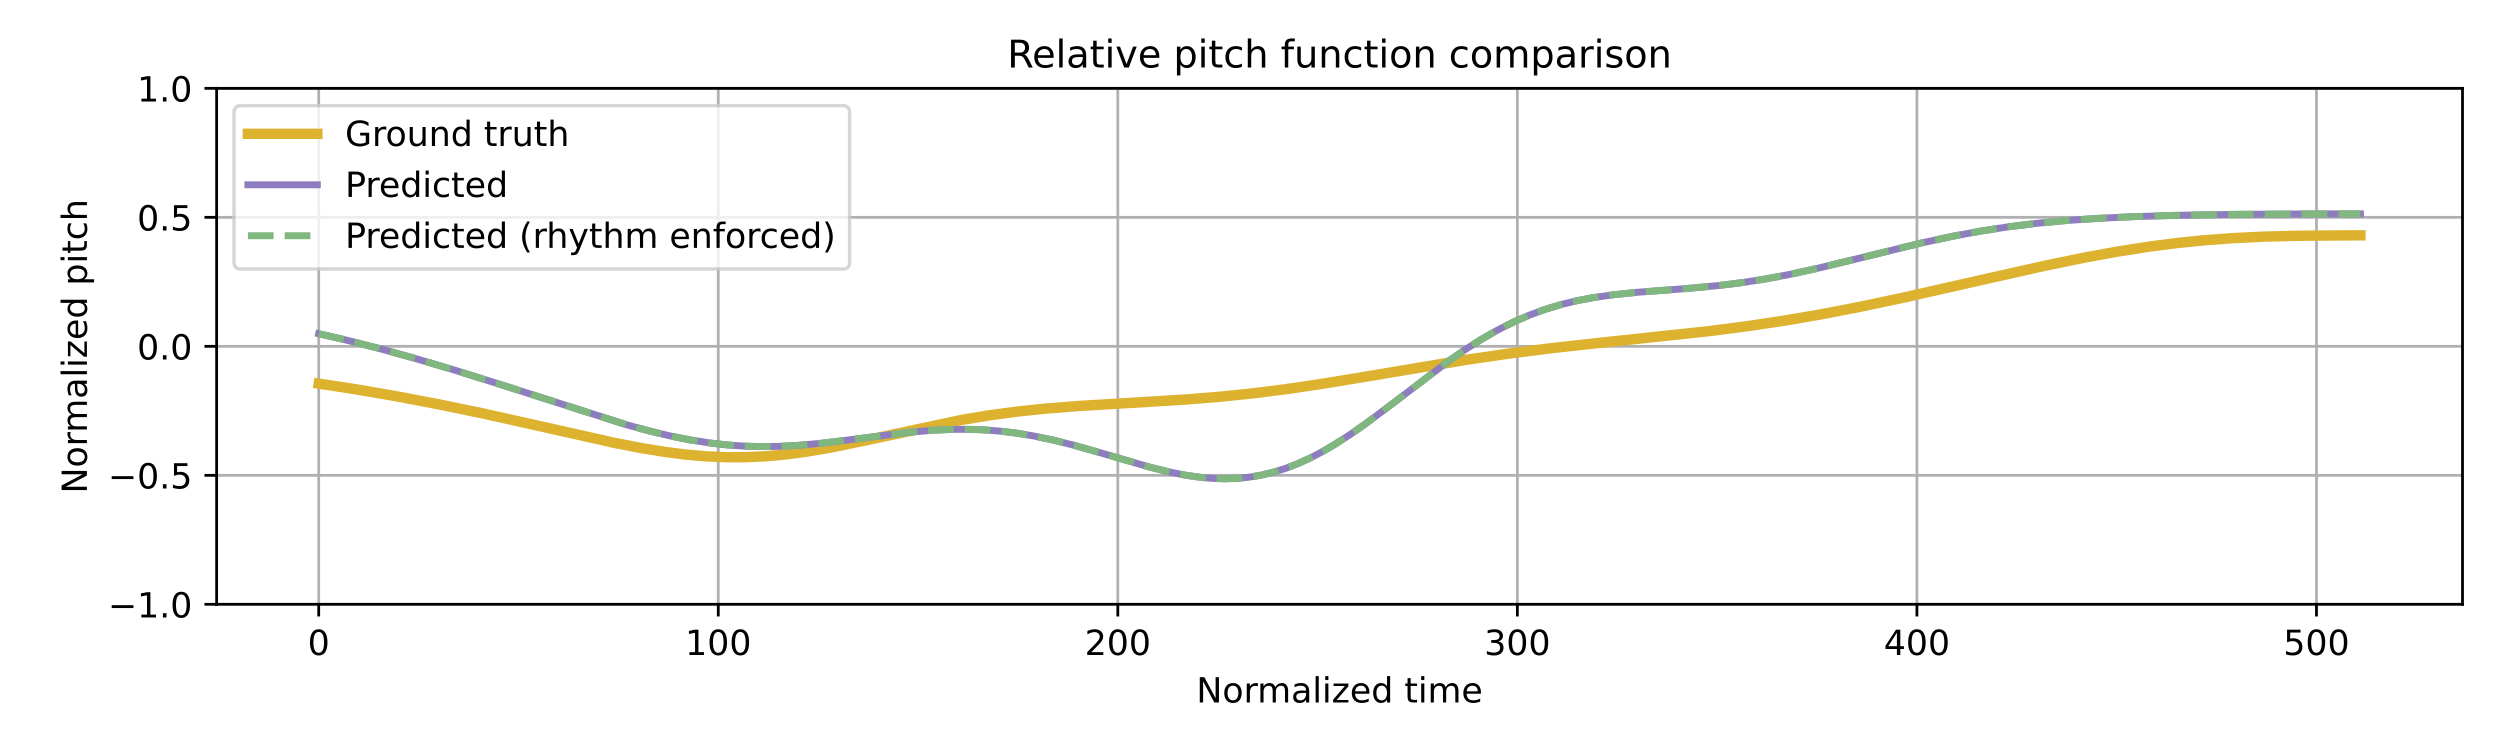
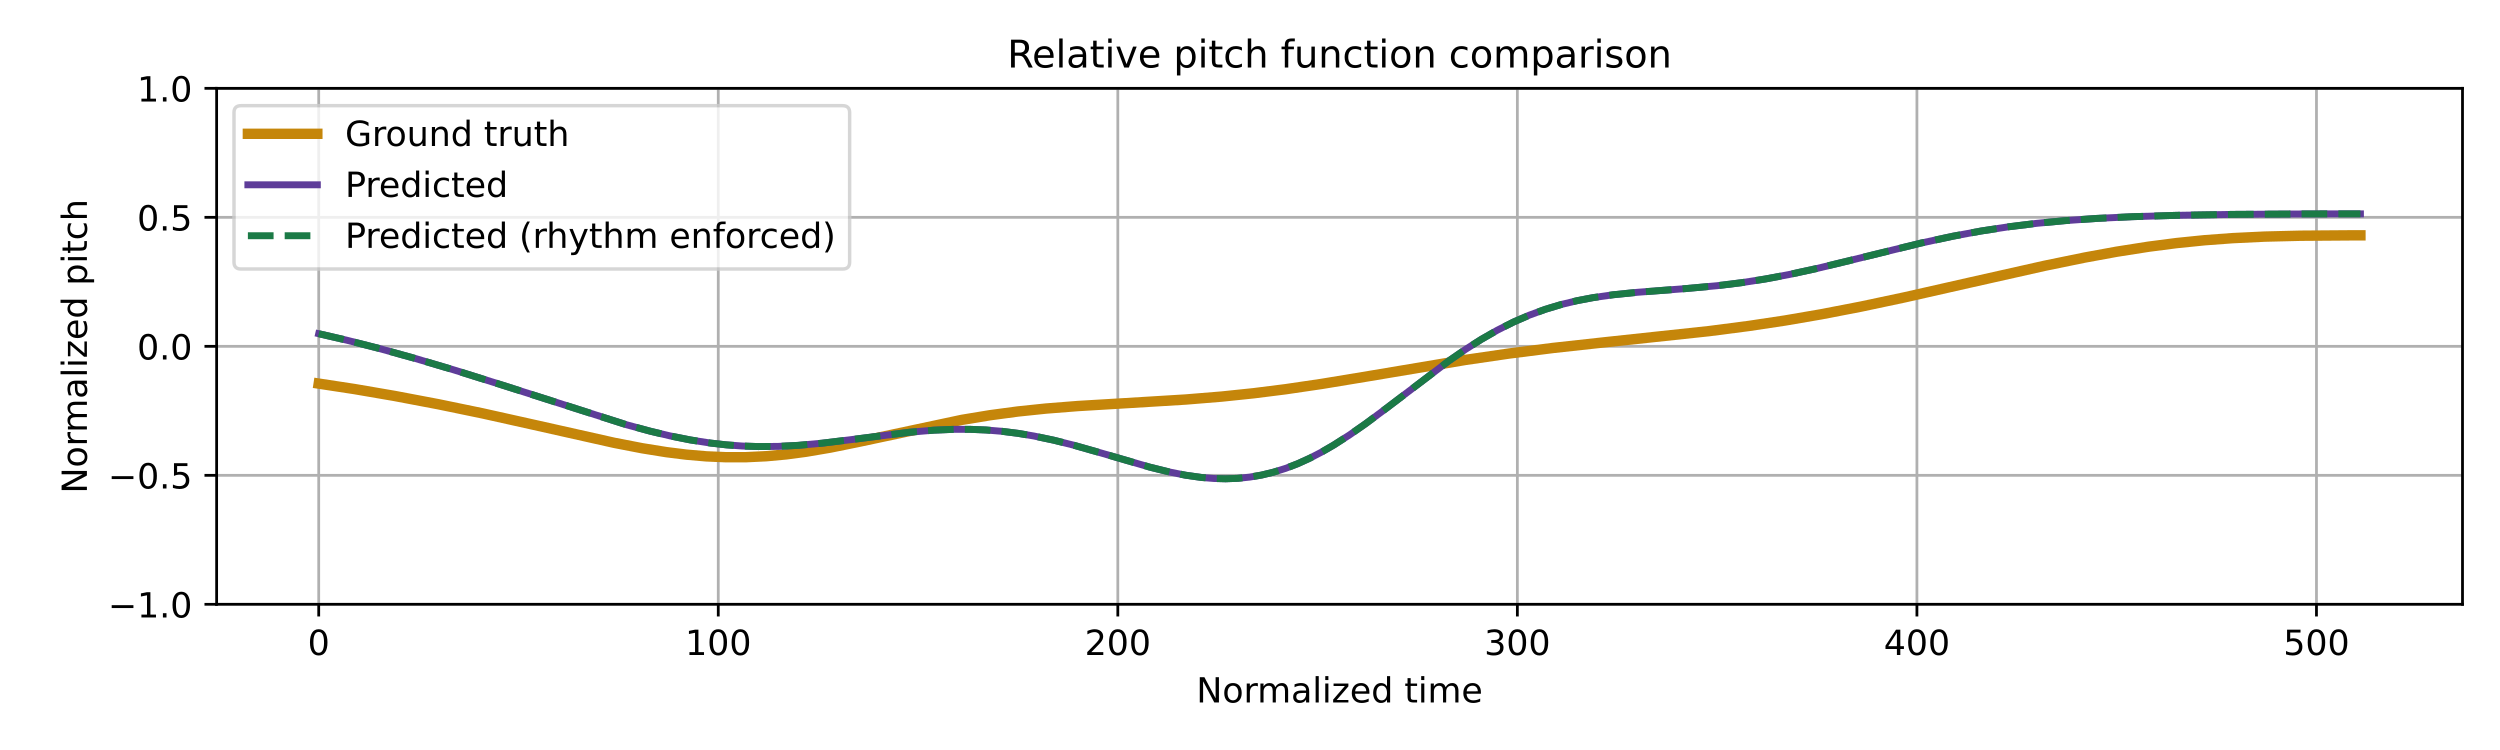
<svg xmlns="http://www.w3.org/2000/svg" xmlns:xlink="http://www.w3.org/1999/xlink" width="720pt" height="216pt" viewBox="0 0 720 216" version="1.1">
  <defs>
    <style type="text/css">*{stroke-linejoin: round; stroke-linecap: butt}</style>
  </defs>
  <g id="figure_1">
    <g id="patch_1">
      <path d="M 0 216  L 720 216  L 720 0  L 0 0  z " style="fill: #ffffff" />
    </g>
    <g id="axes_1">
      <g id="patch_2">
        <path d="M 62.39 174.04  L 709.2 174.04  L 709.2 25.44  L 62.39 25.44  z " style="fill: #ffffff" />
      </g>
      <g id="matplotlib.axis_1">
        <g id="xtick_1">
          <g id="line2d_1">
-             <path d="M 91.79 174.04  L 91.79 25.44  " clip-path="url(#p4f7df6b08f)" style="fill: none; stroke: #b0b0b0; stroke-width: 0.8; stroke-linecap: square" />
+             <path d="M 91.79 174.04  L 91.79 25.44  " clip-path="url(#p0196bb9748)" style="fill: none; stroke: #b0b0b0; stroke-width: 0.8; stroke-linecap: square" />
          </g>
          <g id="line2d_2">
            <defs>
-               <path id="mb5e6ec9e1e" d="M 0 0  L 0 3.5  " style="stroke: #000000; stroke-width: 0.8" />
-             </defs>
-             <g>
-               <use xlink:href="#mb5e6ec9e1e" x="91.79" y="174.04" style="stroke: #000000; stroke-width: 0.8" />
+               <path id="m642a9863b7" d="M 0 0  L 0 3.5  " style="stroke: #000000; stroke-width: 0.8" />
+             </defs>
+             <g>
+               <use xlink:href="#m642a9863b7" x="91.79" y="174.04" style="stroke: #000000; stroke-width: 0.8" />
            </g>
          </g>
          <g id="text_1">
            <g transform="translate(88.60921 188.6384) scale(0.1 -0.1)">
              <defs>
                <path id="DejaVuSans-30" d="M 2034 4250  Q 1547 4250 1301 3770  Q 1056 3291 1056 2328  Q 1056 1369 1301 889  Q 1547 409 2034 409  Q 2525 409 2770 889  Q 3016 1369 3016 2328  Q 3016 3291 2770 3770  Q 2525 4250 2034 4250  z M 2034 4750  Q 2819 4750 3233 4129  Q 3647 3509 3647 2328  Q 3647 1150 3233 529  Q 2819 -91 2034 -91  Q 1250 -91 836 529  Q 422 1150 422 2328  Q 422 3509 836 4129  Q 1250 4750 2034 4750  z " transform="scale(0.015625)" />
              </defs>
              <use xlink:href="#DejaVuSans-30" />
            </g>
          </g>
        </g>
        <g id="xtick_2">
          <g id="line2d_3">
-             <path d="M 206.861 174.04  L 206.861 25.44  " clip-path="url(#p4f7df6b08f)" style="fill: none; stroke: #b0b0b0; stroke-width: 0.8; stroke-linecap: square" />
+             <path d="M 206.861 174.04  L 206.861 25.44  " clip-path="url(#p0196bb9748)" style="fill: none; stroke: #b0b0b0; stroke-width: 0.8; stroke-linecap: square" />
          </g>
          <g id="line2d_4">
            <g>
-               <use xlink:href="#mb5e6ec9e1e" x="206.861" y="174.04" style="stroke: #000000; stroke-width: 0.8" />
+               <use xlink:href="#m642a9863b7" x="206.861" y="174.04" style="stroke: #000000; stroke-width: 0.8" />
            </g>
          </g>
          <g id="text_2">
            <g transform="translate(197.317 188.6384) scale(0.1 -0.1)">
              <defs>
                <path id="DejaVuSans-31" d="M 794 531  L 1825 531  L 1825 4091  L 703 3866  L 703 4441  L 1819 4666  L 2450 4666  L 2450 531  L 3481 531  L 3481 0  L 794 0  L 794 531  z " transform="scale(0.015625)" />
              </defs>
              <use xlink:href="#DejaVuSans-31" />
              <use xlink:href="#DejaVuSans-30" transform="translate(63.62305 0)" />
              <use xlink:href="#DejaVuSans-30" transform="translate(127.2461 0)" />
            </g>
          </g>
        </g>
        <g id="xtick_3">
          <g id="line2d_5">
-             <path d="M 321.931 174.04  L 321.931 25.44  " clip-path="url(#p4f7df6b08f)" style="fill: none; stroke: #b0b0b0; stroke-width: 0.8; stroke-linecap: square" />
+             <path d="M 321.931 174.04  L 321.931 25.44  " clip-path="url(#p0196bb9748)" style="fill: none; stroke: #b0b0b0; stroke-width: 0.8; stroke-linecap: square" />
          </g>
          <g id="line2d_6">
            <g>
-               <use xlink:href="#mb5e6ec9e1e" x="321.931" y="174.04" style="stroke: #000000; stroke-width: 0.8" />
+               <use xlink:href="#m642a9863b7" x="321.931" y="174.04" style="stroke: #000000; stroke-width: 0.8" />
            </g>
          </g>
          <g id="text_3">
            <g transform="translate(312.3872 188.6384) scale(0.1 -0.1)">
              <defs>
                <path id="DejaVuSans-32" d="M 1228 531  L 3431 531  L 3431 0  L 469 0  L 469 531  Q 828 903 1448 1529  Q 2069 2156 2228 2338  Q 2531 2678 2651 2914  Q 2772 3150 2772 3378  Q 2772 3750 2511 3984  Q 2250 4219 1831 4219  Q 1534 4219 1204 4116  Q 875 4013 500 3803  L 500 4441  Q 881 4594 1212 4672  Q 1544 4750 1819 4750  Q 2544 4750 2975 4387  Q 3406 4025 3406 3419  Q 3406 3131 3298 2873  Q 3191 2616 2906 2266  Q 2828 2175 2409 1742  Q 1991 1309 1228 531  z " transform="scale(0.015625)" />
              </defs>
              <use xlink:href="#DejaVuSans-32" />
              <use xlink:href="#DejaVuSans-30" transform="translate(63.62305 0)" />
              <use xlink:href="#DejaVuSans-30" transform="translate(127.2461 0)" />
            </g>
          </g>
        </g>
        <g id="xtick_4">
          <g id="line2d_7">
-             <path d="M 437.001 174.04  L 437.001 25.44  " clip-path="url(#p4f7df6b08f)" style="fill: none; stroke: #b0b0b0; stroke-width: 0.8; stroke-linecap: square" />
+             <path d="M 437.001 174.04  L 437.001 25.44  " clip-path="url(#p0196bb9748)" style="fill: none; stroke: #b0b0b0; stroke-width: 0.8; stroke-linecap: square" />
          </g>
          <g id="line2d_8">
            <g>
-               <use xlink:href="#mb5e6ec9e1e" x="437.001" y="174.04" style="stroke: #000000; stroke-width: 0.8" />
+               <use xlink:href="#m642a9863b7" x="437.001" y="174.04" style="stroke: #000000; stroke-width: 0.8" />
            </g>
          </g>
          <g id="text_4">
            <g transform="translate(427.4575 188.6384) scale(0.1 -0.1)">
              <defs>
                <path id="DejaVuSans-33" d="M 2597 2516  Q 3050 2419 3304 2112  Q 3559 1806 3559 1356  Q 3559 666 3084 287  Q 2609 -91 1734 -91  Q 1441 -91 1130 -33  Q 819 25 488 141  L 488 750  Q 750 597 1062 519  Q 1375 441 1716 441  Q 2309 441 2620 675  Q 2931 909 2931 1356  Q 2931 1769 2642 2001  Q 2353 2234 1838 2234  L 1294 2234  L 1294 2753  L 1863 2753  Q 2328 2753 2575 2939  Q 2822 3125 2822 3475  Q 2822 3834 2567 4026  Q 2313 4219 1838 4219  Q 1578 4219 1281 4162  Q 984 4106 628 3988  L 628 4550  Q 988 4650 1302 4700  Q 1616 4750 1894 4750  Q 2613 4750 3031 4423  Q 3450 4097 3450 3541  Q 3450 3153 3228 2886  Q 3006 2619 2597 2516  z " transform="scale(0.015625)" />
              </defs>
              <use xlink:href="#DejaVuSans-33" />
              <use xlink:href="#DejaVuSans-30" transform="translate(63.62305 0)" />
              <use xlink:href="#DejaVuSans-30" transform="translate(127.2461 0)" />
            </g>
          </g>
        </g>
        <g id="xtick_5">
          <g id="line2d_9">
-             <path d="M 552.072 174.04  L 552.072 25.44  " clip-path="url(#p4f7df6b08f)" style="fill: none; stroke: #b0b0b0; stroke-width: 0.8; stroke-linecap: square" />
+             <path d="M 552.072 174.04  L 552.072 25.44  " clip-path="url(#p0196bb9748)" style="fill: none; stroke: #b0b0b0; stroke-width: 0.8; stroke-linecap: square" />
          </g>
          <g id="line2d_10">
            <g>
-               <use xlink:href="#mb5e6ec9e1e" x="552.072" y="174.04" style="stroke: #000000; stroke-width: 0.8" />
+               <use xlink:href="#m642a9863b7" x="552.072" y="174.04" style="stroke: #000000; stroke-width: 0.8" />
            </g>
          </g>
          <g id="text_5">
            <g transform="translate(542.5278 188.6384) scale(0.1 -0.1)">
              <defs>
                <path id="DejaVuSans-34" d="M 2419 4116  L 825 1625  L 2419 1625  L 2419 4116  z M 2253 4666  L 3047 4666  L 3047 1625  L 3713 1625  L 3713 1100  L 3047 1100  L 3047 0  L 2419 0  L 2419 1100  L 313 1100  L 313 1709  L 2253 4666  z " transform="scale(0.015625)" />
              </defs>
              <use xlink:href="#DejaVuSans-34" />
              <use xlink:href="#DejaVuSans-30" transform="translate(63.62305 0)" />
              <use xlink:href="#DejaVuSans-30" transform="translate(127.2461 0)" />
            </g>
          </g>
        </g>
        <g id="xtick_6">
          <g id="line2d_11">
-             <path d="M 667.142 174.04  L 667.142 25.44  " clip-path="url(#p4f7df6b08f)" style="fill: none; stroke: #b0b0b0; stroke-width: 0.8; stroke-linecap: square" />
+             <path d="M 667.142 174.04  L 667.142 25.44  " clip-path="url(#p0196bb9748)" style="fill: none; stroke: #b0b0b0; stroke-width: 0.8; stroke-linecap: square" />
          </g>
          <g id="line2d_12">
            <g>
-               <use xlink:href="#mb5e6ec9e1e" x="667.142" y="174.04" style="stroke: #000000; stroke-width: 0.8" />
+               <use xlink:href="#m642a9863b7" x="667.142" y="174.04" style="stroke: #000000; stroke-width: 0.8" />
            </g>
          </g>
          <g id="text_6">
            <g transform="translate(657.5981 188.6384) scale(0.1 -0.1)">
              <defs>
                <path id="DejaVuSans-35" d="M 691 4666  L 3169 4666  L 3169 4134  L 1269 4134  L 1269 2991  Q 1406 3038 1543 3061  Q 1681 3084 1819 3084  Q 2600 3084 3056 2656  Q 3513 2228 3513 1497  Q 3513 744 3044 326  Q 2575 -91 1722 -91  Q 1428 -91 1123 -41  Q 819 9 494 109  L 494 744  Q 775 591 1075 516  Q 1375 441 1709 441  Q 2250 441 2565 725  Q 2881 1009 2881 1497  Q 2881 1984 2565 2268  Q 2250 2553 1709 2553  Q 1456 2553 1204 2497  Q 953 2441 691 2322  L 691 4666  z " transform="scale(0.015625)" />
              </defs>
              <use xlink:href="#DejaVuSans-35" />
              <use xlink:href="#DejaVuSans-30" transform="translate(63.62305 0)" />
              <use xlink:href="#DejaVuSans-30" transform="translate(127.2461 0)" />
            </g>
          </g>
        </g>
        <g id="text_7">
          <g transform="translate(344.5544 202.3166) scale(0.1 -0.1)">
            <defs>
              <path id="DejaVuSans-4e" d="M 628 4666  L 1478 4666  L 3547 763  L 3547 4666  L 4159 4666  L 4159 0  L 3309 0  L 1241 3903  L 1241 0  L 628 0  L 628 4666  z " transform="scale(0.015625)" />
              <path id="DejaVuSans-6f" d="M 1959 3097  Q 1497 3097 1228 2736  Q 959 2375 959 1747  Q 959 1119 1226 758  Q 1494 397 1959 397  Q 2419 397 2687 759  Q 2956 1122 2956 1747  Q 2956 2369 2687 2733  Q 2419 3097 1959 3097  z M 1959 3584  Q 2709 3584 3137 3096  Q 3566 2609 3566 1747  Q 3566 888 3137 398  Q 2709 -91 1959 -91  Q 1206 -91 779 398  Q 353 888 353 1747  Q 353 2609 779 3096  Q 1206 3584 1959 3584  z " transform="scale(0.015625)" />
              <path id="DejaVuSans-72" d="M 2631 2963  Q 2534 3019 2420 3045  Q 2306 3072 2169 3072  Q 1681 3072 1420 2755  Q 1159 2438 1159 1844  L 1159 0  L 581 0  L 581 3500  L 1159 3500  L 1159 2956  Q 1341 3275 1631 3429  Q 1922 3584 2338 3584  Q 2397 3584 2469 3576  Q 2541 3569 2628 3553  L 2631 2963  z " transform="scale(0.015625)" />
              <path id="DejaVuSans-6d" d="M 3328 2828  Q 3544 3216 3844 3400  Q 4144 3584 4550 3584  Q 5097 3584 5394 3201  Q 5691 2819 5691 2113  L 5691 0  L 5113 0  L 5113 2094  Q 5113 2597 4934 2840  Q 4756 3084 4391 3084  Q 3944 3084 3684 2787  Q 3425 2491 3425 1978  L 3425 0  L 2847 0  L 2847 2094  Q 2847 2600 2669 2842  Q 2491 3084 2119 3084  Q 1678 3084 1418 2786  Q 1159 2488 1159 1978  L 1159 0  L 581 0  L 581 3500  L 1159 3500  L 1159 2956  Q 1356 3278 1631 3431  Q 1906 3584 2284 3584  Q 2666 3584 2933 3390  Q 3200 3197 3328 2828  z " transform="scale(0.015625)" />
              <path id="DejaVuSans-61" d="M 2194 1759  Q 1497 1759 1228 1600  Q 959 1441 959 1056  Q 959 750 1161 570  Q 1363 391 1709 391  Q 2188 391 2477 730  Q 2766 1069 2766 1631  L 2766 1759  L 2194 1759  z M 3341 1997  L 3341 0  L 2766 0  L 2766 531  Q 2569 213 2275 61  Q 1981 -91 1556 -91  Q 1019 -91 701 211  Q 384 513 384 1019  Q 384 1609 779 1909  Q 1175 2209 1959 2209  L 2766 2209  L 2766 2266  Q 2766 2663 2505 2880  Q 2244 3097 1772 3097  Q 1472 3097 1187 3025  Q 903 2953 641 2809  L 641 3341  Q 956 3463 1253 3523  Q 1550 3584 1831 3584  Q 2591 3584 2966 3190  Q 3341 2797 3341 1997  z " transform="scale(0.015625)" />
              <path id="DejaVuSans-6c" d="M 603 4863  L 1178 4863  L 1178 0  L 603 0  L 603 4863  z " transform="scale(0.015625)" />
              <path id="DejaVuSans-69" d="M 603 3500  L 1178 3500  L 1178 0  L 603 0  L 603 3500  z M 603 4863  L 1178 4863  L 1178 4134  L 603 4134  L 603 4863  z " transform="scale(0.015625)" />
              <path id="DejaVuSans-7a" d="M 353 3500  L 3084 3500  L 3084 2975  L 922 459  L 3084 459  L 3084 0  L 275 0  L 275 525  L 2438 3041  L 353 3041  L 353 3500  z " transform="scale(0.015625)" />
              <path id="DejaVuSans-65" d="M 3597 1894  L 3597 1613  L 953 1613  Q 991 1019 1311 708  Q 1631 397 2203 397  Q 2534 397 2845 478  Q 3156 559 3463 722  L 3463 178  Q 3153 47 2828 -22  Q 2503 -91 2169 -91  Q 1331 -91 842 396  Q 353 884 353 1716  Q 353 2575 817 3079  Q 1281 3584 2069 3584  Q 2775 3584 3186 3129  Q 3597 2675 3597 1894  z M 3022 2063  Q 3016 2534 2758 2815  Q 2500 3097 2075 3097  Q 1594 3097 1305 2825  Q 1016 2553 972 2059  L 3022 2063  z " transform="scale(0.015625)" />
              <path id="DejaVuSans-64" d="M 2906 2969  L 2906 4863  L 3481 4863  L 3481 0  L 2906 0  L 2906 525  Q 2725 213 2448 61  Q 2172 -91 1784 -91  Q 1150 -91 751 415  Q 353 922 353 1747  Q 353 2572 751 3078  Q 1150 3584 1784 3584  Q 2172 3584 2448 3432  Q 2725 3281 2906 2969  z M 947 1747  Q 947 1113 1208 752  Q 1469 391 1925 391  Q 2381 391 2643 752  Q 2906 1113 2906 1747  Q 2906 2381 2643 2742  Q 2381 3103 1925 3103  Q 1469 3103 1208 2742  Q 947 2381 947 1747  z " transform="scale(0.015625)" />
              <path id="DejaVuSans-20" transform="scale(0.015625)" />
              <path id="DejaVuSans-74" d="M 1172 4494  L 1172 3500  L 2356 3500  L 2356 3053  L 1172 3053  L 1172 1153  Q 1172 725 1289 603  Q 1406 481 1766 481  L 2356 481  L 2356 0  L 1766 0  Q 1100 0 847 248  Q 594 497 594 1153  L 594 3053  L 172 3053  L 172 3500  L 594 3500  L 594 4494  L 1172 4494  z " transform="scale(0.015625)" />
            </defs>
            <use xlink:href="#DejaVuSans-4e" />
            <use xlink:href="#DejaVuSans-6f" transform="translate(74.80469 0)" />
            <use xlink:href="#DejaVuSans-72" transform="translate(135.9863 0)" />
            <use xlink:href="#DejaVuSans-6d" transform="translate(175.3496 0)" />
            <use xlink:href="#DejaVuSans-61" transform="translate(272.7617 0)" />
            <use xlink:href="#DejaVuSans-6c" transform="translate(334.041 0)" />
            <use xlink:href="#DejaVuSans-69" transform="translate(361.8242 0)" />
            <use xlink:href="#DejaVuSans-7a" transform="translate(389.6074 0)" />
            <use xlink:href="#DejaVuSans-65" transform="translate(442.0977 0)" />
            <use xlink:href="#DejaVuSans-64" transform="translate(503.6211 0)" />
            <use xlink:href="#DejaVuSans-20" transform="translate(567.0977 0)" />
            <use xlink:href="#DejaVuSans-74" transform="translate(598.8848 0)" />
            <use xlink:href="#DejaVuSans-69" transform="translate(638.0938 0)" />
            <use xlink:href="#DejaVuSans-6d" transform="translate(665.877 0)" />
            <use xlink:href="#DejaVuSans-65" transform="translate(763.2891 0)" />
          </g>
        </g>
      </g>
      <g id="matplotlib.axis_2">
        <g id="ytick_1">
          <g id="line2d_13">
-             <path d="M 62.39 174.04  L 709.2 174.04  " clip-path="url(#p4f7df6b08f)" style="fill: none; stroke: #b0b0b0; stroke-width: 0.8; stroke-linecap: square" />
+             <path d="M 62.39 174.04  L 709.2 174.04  " clip-path="url(#p0196bb9748)" style="fill: none; stroke: #b0b0b0; stroke-width: 0.8; stroke-linecap: square" />
          </g>
          <g id="line2d_14">
            <defs>
-               <path id="m97cf894a61" d="M 0 0  L -3.5 0  " style="stroke: #000000; stroke-width: 0.8" />
-             </defs>
-             <g>
-               <use xlink:href="#m97cf894a61" x="62.39" y="174.04" style="stroke: #000000; stroke-width: 0.8" />
+               <path id="m3e86df3fd7" d="M 0 0  L -3.5 0  " style="stroke: #000000; stroke-width: 0.8" />
+             </defs>
+             <g>
+               <use xlink:href="#m3e86df3fd7" x="62.39" y="174.04" style="stroke: #000000; stroke-width: 0.8" />
            </g>
          </g>
          <g id="text_8">
            <g transform="translate(31.10719 177.8392) scale(0.1 -0.1)">
              <defs>
                <path id="DejaVuSans-2212" d="M 678 2272  L 4684 2272  L 4684 1741  L 678 1741  L 678 2272  z " transform="scale(0.015625)" />
                <path id="DejaVuSans-2e" d="M 684 794  L 1344 794  L 1344 0  L 684 0  L 684 794  z " transform="scale(0.015625)" />
              </defs>
              <use xlink:href="#DejaVuSans-2212" />
              <use xlink:href="#DejaVuSans-31" transform="translate(83.78906 0)" />
              <use xlink:href="#DejaVuSans-2e" transform="translate(147.4121 0)" />
              <use xlink:href="#DejaVuSans-30" transform="translate(179.1992 0)" />
            </g>
          </g>
        </g>
        <g id="ytick_2">
          <g id="line2d_15">
-             <path d="M 62.39 136.89  L 709.2 136.89  " clip-path="url(#p4f7df6b08f)" style="fill: none; stroke: #b0b0b0; stroke-width: 0.8; stroke-linecap: square" />
+             <path d="M 62.39 136.89  L 709.2 136.89  " clip-path="url(#p0196bb9748)" style="fill: none; stroke: #b0b0b0; stroke-width: 0.8; stroke-linecap: square" />
          </g>
          <g id="line2d_16">
            <g>
-               <use xlink:href="#m97cf894a61" x="62.39" y="136.89" style="stroke: #000000; stroke-width: 0.8" />
+               <use xlink:href="#m3e86df3fd7" x="62.39" y="136.89" style="stroke: #000000; stroke-width: 0.8" />
            </g>
          </g>
          <g id="text_9">
            <g transform="translate(31.10719 140.6892) scale(0.1 -0.1)">
              <use xlink:href="#DejaVuSans-2212" />
              <use xlink:href="#DejaVuSans-30" transform="translate(83.78906 0)" />
              <use xlink:href="#DejaVuSans-2e" transform="translate(147.4121 0)" />
              <use xlink:href="#DejaVuSans-35" transform="translate(179.1992 0)" />
            </g>
          </g>
        </g>
        <g id="ytick_3">
          <g id="line2d_17">
-             <path d="M 62.39 99.74  L 709.2 99.74  " clip-path="url(#p4f7df6b08f)" style="fill: none; stroke: #b0b0b0; stroke-width: 0.8; stroke-linecap: square" />
+             <path d="M 62.39 99.74  L 709.2 99.74  " clip-path="url(#p0196bb9748)" style="fill: none; stroke: #b0b0b0; stroke-width: 0.8; stroke-linecap: square" />
          </g>
          <g id="line2d_18">
            <g>
-               <use xlink:href="#m97cf894a61" x="62.39" y="99.74" style="stroke: #000000; stroke-width: 0.8" />
+               <use xlink:href="#m3e86df3fd7" x="62.39" y="99.74" style="stroke: #000000; stroke-width: 0.8" />
            </g>
          </g>
          <g id="text_10">
            <g transform="translate(39.48687 103.5392) scale(0.1 -0.1)">
              <use xlink:href="#DejaVuSans-30" />
              <use xlink:href="#DejaVuSans-2e" transform="translate(63.62305 0)" />
              <use xlink:href="#DejaVuSans-30" transform="translate(95.41016 0)" />
            </g>
          </g>
        </g>
        <g id="ytick_4">
          <g id="line2d_19">
-             <path d="M 62.39 62.59  L 709.2 62.59  " clip-path="url(#p4f7df6b08f)" style="fill: none; stroke: #b0b0b0; stroke-width: 0.8; stroke-linecap: square" />
+             <path d="M 62.39 62.59  L 709.2 62.59  " clip-path="url(#p0196bb9748)" style="fill: none; stroke: #b0b0b0; stroke-width: 0.8; stroke-linecap: square" />
          </g>
          <g id="line2d_20">
            <g>
-               <use xlink:href="#m97cf894a61" x="62.39" y="62.59" style="stroke: #000000; stroke-width: 0.8" />
+               <use xlink:href="#m3e86df3fd7" x="62.39" y="62.59" style="stroke: #000000; stroke-width: 0.8" />
            </g>
          </g>
          <g id="text_11">
            <g transform="translate(39.48687 66.38922) scale(0.1 -0.1)">
              <use xlink:href="#DejaVuSans-30" />
              <use xlink:href="#DejaVuSans-2e" transform="translate(63.62305 0)" />
              <use xlink:href="#DejaVuSans-35" transform="translate(95.41016 0)" />
            </g>
          </g>
        </g>
        <g id="ytick_5">
          <g id="line2d_21">
-             <path d="M 62.39 25.44  L 709.2 25.44  " clip-path="url(#p4f7df6b08f)" style="fill: none; stroke: #b0b0b0; stroke-width: 0.8; stroke-linecap: square" />
+             <path d="M 62.39 25.44  L 709.2 25.44  " clip-path="url(#p0196bb9748)" style="fill: none; stroke: #b0b0b0; stroke-width: 0.8; stroke-linecap: square" />
          </g>
          <g id="line2d_22">
            <g>
-               <use xlink:href="#m97cf894a61" x="62.39" y="25.44" style="stroke: #000000; stroke-width: 0.8" />
+               <use xlink:href="#m3e86df3fd7" x="62.39" y="25.44" style="stroke: #000000; stroke-width: 0.8" />
            </g>
          </g>
          <g id="text_12">
            <g transform="translate(39.48687 29.23922) scale(0.1 -0.1)">
              <use xlink:href="#DejaVuSans-31" />
              <use xlink:href="#DejaVuSans-2e" transform="translate(63.62305 0)" />
              <use xlink:href="#DejaVuSans-30" transform="translate(95.41016 0)" />
            </g>
          </g>
        </g>
        <g id="text_13">
          <g transform="translate(25.0275 142.1259) rotate(-90) scale(0.1 -0.1)">
            <defs>
              <path id="DejaVuSans-70" d="M 1159 525  L 1159 -1331  L 581 -1331  L 581 3500  L 1159 3500  L 1159 2969  Q 1341 3281 1617 3432  Q 1894 3584 2278 3584  Q 2916 3584 3314 3078  Q 3713 2572 3713 1747  Q 3713 922 3314 415  Q 2916 -91 2278 -91  Q 1894 -91 1617 61  Q 1341 213 1159 525  z M 3116 1747  Q 3116 2381 2855 2742  Q 2594 3103 2138 3103  Q 1681 3103 1420 2742  Q 1159 2381 1159 1747  Q 1159 1113 1420 752  Q 1681 391 2138 391  Q 2594 391 2855 752  Q 3116 1113 3116 1747  z " transform="scale(0.015625)" />
              <path id="DejaVuSans-63" d="M 3122 3366  L 3122 2828  Q 2878 2963 2633 3030  Q 2388 3097 2138 3097  Q 1578 3097 1268 2742  Q 959 2388 959 1747  Q 959 1106 1268 751  Q 1578 397 2138 397  Q 2388 397 2633 464  Q 2878 531 3122 666  L 3122 134  Q 2881 22 2623 -34  Q 2366 -91 2075 -91  Q 1284 -91 818 406  Q 353 903 353 1747  Q 353 2603 823 3093  Q 1294 3584 2113 3584  Q 2378 3584 2631 3529  Q 2884 3475 3122 3366  z " transform="scale(0.015625)" />
              <path id="DejaVuSans-68" d="M 3513 2113  L 3513 0  L 2938 0  L 2938 2094  Q 2938 2591 2744 2837  Q 2550 3084 2163 3084  Q 1697 3084 1428 2787  Q 1159 2491 1159 1978  L 1159 0  L 581 0  L 581 4863  L 1159 4863  L 1159 2956  Q 1366 3272 1645 3428  Q 1925 3584 2291 3584  Q 2894 3584 3203 3211  Q 3513 2838 3513 2113  z " transform="scale(0.015625)" />
            </defs>
            <use xlink:href="#DejaVuSans-4e" />
            <use xlink:href="#DejaVuSans-6f" transform="translate(74.80469 0)" />
            <use xlink:href="#DejaVuSans-72" transform="translate(135.9863 0)" />
            <use xlink:href="#DejaVuSans-6d" transform="translate(175.3496 0)" />
            <use xlink:href="#DejaVuSans-61" transform="translate(272.7617 0)" />
            <use xlink:href="#DejaVuSans-6c" transform="translate(334.041 0)" />
            <use xlink:href="#DejaVuSans-69" transform="translate(361.8242 0)" />
            <use xlink:href="#DejaVuSans-7a" transform="translate(389.6074 0)" />
            <use xlink:href="#DejaVuSans-65" transform="translate(442.0977 0)" />
            <use xlink:href="#DejaVuSans-64" transform="translate(503.6211 0)" />
            <use xlink:href="#DejaVuSans-20" transform="translate(567.0977 0)" />
            <use xlink:href="#DejaVuSans-70" transform="translate(598.8848 0)" />
            <use xlink:href="#DejaVuSans-69" transform="translate(662.3613 0)" />
            <use xlink:href="#DejaVuSans-74" transform="translate(690.1445 0)" />
            <use xlink:href="#DejaVuSans-63" transform="translate(729.3535 0)" />
            <use xlink:href="#DejaVuSans-68" transform="translate(784.334 0)" />
          </g>
        </g>
      </g>
      <g id="line2d_23">
-         <path d="M 91.79 110.476  L 102.147 112.058  L 113.654 114.035  L 126.312 116.434  L 138.969 119.051  L 153.928 122.383  L 176.942 127.545  L 184.997 129.104  L 191.902 130.215  L 197.655 130.934  L 203.409 131.43  L 209.162 131.68  L 214.916 131.667  L 220.669 131.39  L 226.423 130.858  L 232.176 130.093  L 239.08 128.917  L 247.135 127.284  L 277.054 120.917  L 285.109 119.587  L 293.163 118.508  L 301.218 117.667  L 310.424 116.94  L 324.232 116.114  L 341.493 115.062  L 351.849 114.214  L 361.055 113.256  L 370.261 112.096  L 380.617 110.573  L 394.425 108.293  L 422.042 103.655  L 434.7 101.804  L 447.358 100.202  L 462.317 98.562  L 492.235 95.359  L 503.742 93.865  L 514.098 92.305  L 524.455 90.525  L 535.962 88.303  L 548.619 85.617  L 567.031 81.449  L 588.894 76.535  L 600.401 74.175  L 609.607 72.491  L 618.812 71.045  L 626.867 70.003  L 634.922 69.185  L 642.977 68.587  L 652.183 68.144  L 662.539 67.888  L 677.498 67.777  L 679.8 67.773  L 679.8 67.773  " clip-path="url(#p4f7df6b08f)" style="fill: none; stroke: #ddb22f; stroke-width: 3; stroke-linecap: square" />
+         <path d="M 91.79 110.476  L 102.147 112.058  L 113.654 114.035  L 126.312 116.434  L 138.969 119.051  L 153.928 122.383  L 176.942 127.545  L 184.997 129.104  L 191.902 130.215  L 197.655 130.934  L 203.409 131.43  L 209.162 131.68  L 214.916 131.667  L 220.669 131.39  L 226.423 130.858  L 232.176 130.093  L 239.08 128.917  L 247.135 127.284  L 277.054 120.917  L 285.109 119.587  L 293.163 118.508  L 301.218 117.667  L 310.424 116.94  L 324.232 116.114  L 341.493 115.062  L 351.849 114.214  L 361.055 113.256  L 370.261 112.096  L 380.617 110.573  L 394.425 108.293  L 422.042 103.655  L 434.7 101.804  L 447.358 100.202  L 462.317 98.562  L 492.235 95.359  L 503.742 93.865  L 514.098 92.305  L 524.455 90.525  L 535.962 88.303  L 548.619 85.617  L 567.031 81.449  L 588.894 76.535  L 600.401 74.175  L 609.607 72.491  L 618.812 71.045  L 626.867 70.003  L 634.922 69.185  L 642.977 68.587  L 652.183 68.144  L 662.539 67.888  L 677.498 67.777  L 679.8 67.773  L 679.8 67.773  " clip-path="url(#p0196bb9748)" style="fill: none; stroke: #c5860a; stroke-width: 3; stroke-linecap: square" />
      </g>
      <g id="line2d_24">
-         <path d="M 91.79 96.109  L 99.845 97.971  L 109.051 100.32  L 119.407 103.187  L 130.914 106.593  L 144.723 110.927  L 180.395 122.316  L 187.299 124.189  L 193.052 125.554  L 198.806 126.7  L 204.559 127.595  L 209.162 128.116  L 213.765 128.454  L 218.368 128.611  L 224.121 128.562  L 229.875 128.264  L 236.779 127.636  L 244.834 126.653  L 262.094 124.466  L 268.999 123.886  L 274.752 123.647  L 279.355 123.647  L 283.958 123.834  L 288.561 124.217  L 293.163 124.798  L 297.766 125.57  L 303.52 126.783  L 309.273 128.229  L 317.328 130.521  L 331.137 134.537  L 336.89 135.955  L 341.493 136.866  L 346.096 137.517  L 349.548 137.801  L 353 137.889  L 356.452 137.762  L 359.904 137.407  L 363.356 136.813  L 366.808 135.973  L 370.261 134.886  L 373.713 133.555  L 377.165 131.988  L 380.617 130.197  L 384.069 128.2  L 388.672 125.254  L 393.275 122.043  L 399.028 117.764  L 417.439 103.806  L 422.042 100.638  L 426.645 97.718  L 431.248 95.085  L 435.851 92.763  L 440.453 90.761  L 445.056 89.076  L 449.659 87.692  L 454.262 86.581  L 458.865 85.708  L 464.618 84.888  L 471.522 84.185  L 485.331 83.127  L 494.536 82.281  L 501.441 81.432  L 508.345 80.36  L 515.249 79.065  L 523.304 77.312  L 533.66 74.804  L 553.222 70.01  L 562.428 68.031  L 570.483 66.543  L 578.538 65.306  L 586.593 64.317  L 594.648 63.551  L 603.853 62.906  L 614.209 62.404  L 626.867 62.015  L 642.977 61.744  L 664.84 61.608  L 679.8 61.591  L 679.8 61.591  " clip-path="url(#p4f7df6b08f)" style="fill: none; stroke: #8e7dbe; stroke-width: 2; stroke-linecap: square" />
+         <path d="M 91.79 96.109  L 99.845 97.971  L 109.051 100.32  L 119.407 103.187  L 130.914 106.593  L 144.723 110.927  L 180.395 122.316  L 187.299 124.189  L 193.052 125.554  L 198.806 126.7  L 204.559 127.595  L 209.162 128.116  L 213.765 128.454  L 218.368 128.611  L 224.121 128.562  L 229.875 128.264  L 236.779 127.636  L 244.834 126.653  L 262.094 124.466  L 268.999 123.886  L 274.752 123.647  L 279.355 123.647  L 283.958 123.834  L 288.561 124.217  L 293.163 124.798  L 297.766 125.57  L 303.52 126.783  L 309.273 128.229  L 317.328 130.521  L 331.137 134.537  L 336.89 135.955  L 341.493 136.866  L 346.096 137.517  L 349.548 137.801  L 353 137.889  L 356.452 137.762  L 359.904 137.407  L 363.356 136.813  L 366.808 135.973  L 370.261 134.886  L 373.713 133.555  L 377.165 131.988  L 380.617 130.197  L 384.069 128.2  L 388.672 125.254  L 393.275 122.043  L 399.028 117.764  L 417.439 103.806  L 422.042 100.638  L 426.645 97.718  L 431.248 95.085  L 435.851 92.763  L 440.453 90.761  L 445.056 89.076  L 449.659 87.692  L 454.262 86.581  L 458.865 85.708  L 464.618 84.888  L 471.522 84.185  L 485.331 83.127  L 494.536 82.281  L 501.441 81.432  L 508.345 80.36  L 515.249 79.065  L 523.304 77.312  L 533.66 74.804  L 553.222 70.01  L 562.428 68.031  L 570.483 66.543  L 578.538 65.306  L 586.593 64.317  L 594.648 63.551  L 603.853 62.906  L 614.209 62.404  L 626.867 62.015  L 642.977 61.744  L 664.84 61.608  L 679.8 61.591  L 679.8 61.591  " clip-path="url(#p0196bb9748)" style="fill: none; stroke: #5e3c99; stroke-width: 2; stroke-linecap: square" />
      </g>
      <g id="line2d_25">
-         <path d="M 91.79 96.109  L 99.845 97.971  L 109.051 100.32  L 119.407 103.187  L 130.914 106.593  L 144.723 110.927  L 180.395 122.316  L 187.299 124.189  L 193.052 125.554  L 198.806 126.7  L 204.559 127.595  L 209.162 128.116  L 213.765 128.454  L 218.368 128.611  L 224.121 128.562  L 229.875 128.264  L 236.779 127.636  L 244.834 126.653  L 262.094 124.466  L 268.999 123.886  L 274.752 123.647  L 279.355 123.647  L 283.958 123.834  L 288.561 124.217  L 293.163 124.798  L 297.766 125.57  L 303.52 126.783  L 309.273 128.229  L 317.328 130.521  L 331.137 134.537  L 336.89 135.955  L 341.493 136.866  L 346.096 137.517  L 349.548 137.801  L 353 137.889  L 356.452 137.762  L 359.904 137.407  L 363.356 136.813  L 366.808 135.973  L 370.261 134.886  L 373.713 133.555  L 377.165 131.988  L 380.617 130.197  L 384.069 128.2  L 388.672 125.254  L 393.275 122.043  L 399.028 117.764  L 417.439 103.806  L 422.042 100.638  L 426.645 97.718  L 431.248 95.085  L 435.851 92.763  L 440.453 90.761  L 445.056 89.076  L 449.659 87.692  L 454.262 86.581  L 458.865 85.708  L 464.618 84.888  L 471.522 84.185  L 485.331 83.127  L 494.536 82.281  L 501.441 81.432  L 508.345 80.36  L 515.249 79.065  L 523.304 77.312  L 533.66 74.804  L 553.222 70.01  L 562.428 68.031  L 570.483 66.543  L 578.538 65.306  L 586.593 64.317  L 594.648 63.551  L 603.853 62.906  L 614.209 62.404  L 626.867 62.015  L 642.977 61.744  L 664.84 61.608  L 679.8 61.591  L 679.8 61.591  " clip-path="url(#p4f7df6b08f)" style="fill: none; stroke-dasharray: 7.4,3.2; stroke-dashoffset: 0; stroke: #7fb77e; stroke-width: 2" />
+         <path d="M 91.79 96.109  L 99.845 97.971  L 109.051 100.32  L 119.407 103.187  L 130.914 106.593  L 144.723 110.927  L 180.395 122.316  L 187.299 124.189  L 193.052 125.554  L 198.806 126.7  L 204.559 127.595  L 209.162 128.116  L 213.765 128.454  L 218.368 128.611  L 224.121 128.562  L 229.875 128.264  L 236.779 127.636  L 244.834 126.653  L 262.094 124.466  L 268.999 123.886  L 274.752 123.647  L 279.355 123.647  L 283.958 123.834  L 288.561 124.217  L 293.163 124.798  L 297.766 125.57  L 303.52 126.783  L 309.273 128.229  L 317.328 130.521  L 331.137 134.537  L 336.89 135.955  L 341.493 136.866  L 346.096 137.517  L 349.548 137.801  L 353 137.889  L 356.452 137.762  L 359.904 137.407  L 363.356 136.813  L 366.808 135.973  L 370.261 134.886  L 373.713 133.555  L 377.165 131.988  L 380.617 130.197  L 384.069 128.2  L 388.672 125.254  L 393.275 122.043  L 399.028 117.764  L 417.439 103.806  L 422.042 100.638  L 426.645 97.718  L 431.248 95.085  L 435.851 92.763  L 440.453 90.761  L 445.056 89.076  L 449.659 87.692  L 454.262 86.581  L 458.865 85.708  L 464.618 84.888  L 471.522 84.185  L 485.331 83.127  L 494.536 82.281  L 501.441 81.432  L 508.345 80.36  L 515.249 79.065  L 523.304 77.312  L 533.66 74.804  L 553.222 70.01  L 562.428 68.031  L 570.483 66.543  L 578.538 65.306  L 586.593 64.317  L 594.648 63.551  L 603.853 62.906  L 614.209 62.404  L 626.867 62.015  L 642.977 61.744  L 664.84 61.608  L 679.8 61.591  L 679.8 61.591  " clip-path="url(#p0196bb9748)" style="fill: none; stroke-dasharray: 7.4,3.2; stroke-dashoffset: 0; stroke: #1b7a46; stroke-width: 2" />
      </g>
      <g id="patch_3">
        <path d="M 62.39 174.04  L 62.39 25.44  " style="fill: none; stroke: #000000; stroke-width: 0.8; stroke-linejoin: miter; stroke-linecap: square" />
      </g>
      <g id="patch_4">
        <path d="M 709.2 174.04  L 709.2 25.44  " style="fill: none; stroke: #000000; stroke-width: 0.8; stroke-linejoin: miter; stroke-linecap: square" />
      </g>
      <g id="patch_5">
        <path d="M 62.39 174.04  L 709.2 174.04  " style="fill: none; stroke: #000000; stroke-width: 0.8; stroke-linejoin: miter; stroke-linecap: square" />
      </g>
      <g id="patch_6">
        <path d="M 62.39 25.44  L 709.2 25.44  " style="fill: none; stroke: #000000; stroke-width: 0.8; stroke-linejoin: miter; stroke-linecap: square" />
      </g>
      <g id="text_14">
        <g transform="translate(290.1045 19.44) scale(0.11 -0.11)">
          <defs>
            <path id="DejaVuSans-52" d="M 2841 2188  Q 3044 2119 3236 1894  Q 3428 1669 3622 1275  L 4263 0  L 3584 0  L 2988 1197  Q 2756 1666 2539 1819  Q 2322 1972 1947 1972  L 1259 1972  L 1259 0  L 628 0  L 628 4666  L 2053 4666  Q 2853 4666 3247 4331  Q 3641 3997 3641 3322  Q 3641 2881 3436 2590  Q 3231 2300 2841 2188  z M 1259 4147  L 1259 2491  L 2053 2491  Q 2509 2491 2742 2702  Q 2975 2913 2975 3322  Q 2975 3731 2742 3939  Q 2509 4147 2053 4147  L 1259 4147  z " transform="scale(0.015625)" />
            <path id="DejaVuSans-76" d="M 191 3500  L 800 3500  L 1894 563  L 2988 3500  L 3597 3500  L 2284 0  L 1503 0  L 191 3500  z " transform="scale(0.015625)" />
            <path id="DejaVuSans-66" d="M 2375 4863  L 2375 4384  L 1825 4384  Q 1516 4384 1395 4259  Q 1275 4134 1275 3809  L 1275 3500  L 2222 3500  L 2222 3053  L 1275 3053  L 1275 0  L 697 0  L 697 3053  L 147 3053  L 147 3500  L 697 3500  L 697 3744  Q 697 4328 969 4595  Q 1241 4863 1831 4863  L 2375 4863  z " transform="scale(0.015625)" />
            <path id="DejaVuSans-75" d="M 544 1381  L 544 3500  L 1119 3500  L 1119 1403  Q 1119 906 1312 657  Q 1506 409 1894 409  Q 2359 409 2629 706  Q 2900 1003 2900 1516  L 2900 3500  L 3475 3500  L 3475 0  L 2900 0  L 2900 538  Q 2691 219 2414 64  Q 2138 -91 1772 -91  Q 1169 -91 856 284  Q 544 659 544 1381  z M 1991 3584  L 1991 3584  z " transform="scale(0.015625)" />
            <path id="DejaVuSans-6e" d="M 3513 2113  L 3513 0  L 2938 0  L 2938 2094  Q 2938 2591 2744 2837  Q 2550 3084 2163 3084  Q 1697 3084 1428 2787  Q 1159 2491 1159 1978  L 1159 0  L 581 0  L 581 3500  L 1159 3500  L 1159 2956  Q 1366 3272 1645 3428  Q 1925 3584 2291 3584  Q 2894 3584 3203 3211  Q 3513 2838 3513 2113  z " transform="scale(0.015625)" />
            <path id="DejaVuSans-73" d="M 2834 3397  L 2834 2853  Q 2591 2978 2328 3040  Q 2066 3103 1784 3103  Q 1356 3103 1142 2972  Q 928 2841 928 2578  Q 928 2378 1081 2264  Q 1234 2150 1697 2047  L 1894 2003  Q 2506 1872 2764 1633  Q 3022 1394 3022 966  Q 3022 478 2636 193  Q 2250 -91 1575 -91  Q 1294 -91 989 -36  Q 684 19 347 128  L 347 722  Q 666 556 975 473  Q 1284 391 1588 391  Q 1994 391 2212 530  Q 2431 669 2431 922  Q 2431 1156 2273 1281  Q 2116 1406 1581 1522  L 1381 1569  Q 847 1681 609 1914  Q 372 2147 372 2553  Q 372 3047 722 3315  Q 1072 3584 1716 3584  Q 2034 3584 2315 3537  Q 2597 3491 2834 3397  z " transform="scale(0.015625)" />
          </defs>
          <use xlink:href="#DejaVuSans-52" />
          <use xlink:href="#DejaVuSans-65" transform="translate(64.98242 0)" />
          <use xlink:href="#DejaVuSans-6c" transform="translate(126.5059 0)" />
          <use xlink:href="#DejaVuSans-61" transform="translate(154.2891 0)" />
          <use xlink:href="#DejaVuSans-74" transform="translate(215.5684 0)" />
          <use xlink:href="#DejaVuSans-69" transform="translate(254.7773 0)" />
          <use xlink:href="#DejaVuSans-76" transform="translate(282.5605 0)" />
          <use xlink:href="#DejaVuSans-65" transform="translate(341.7402 0)" />
          <use xlink:href="#DejaVuSans-20" transform="translate(403.2637 0)" />
          <use xlink:href="#DejaVuSans-70" transform="translate(435.0508 0)" />
          <use xlink:href="#DejaVuSans-69" transform="translate(498.5273 0)" />
          <use xlink:href="#DejaVuSans-74" transform="translate(526.3105 0)" />
          <use xlink:href="#DejaVuSans-63" transform="translate(565.5195 0)" />
          <use xlink:href="#DejaVuSans-68" transform="translate(620.5 0)" />
          <use xlink:href="#DejaVuSans-20" transform="translate(683.8789 0)" />
          <use xlink:href="#DejaVuSans-66" transform="translate(715.666 0)" />
          <use xlink:href="#DejaVuSans-75" transform="translate(750.8711 0)" />
          <use xlink:href="#DejaVuSans-6e" transform="translate(814.25 0)" />
          <use xlink:href="#DejaVuSans-63" transform="translate(877.6289 0)" />
          <use xlink:href="#DejaVuSans-74" transform="translate(932.6094 0)" />
          <use xlink:href="#DejaVuSans-69" transform="translate(971.8184 0)" />
          <use xlink:href="#DejaVuSans-6f" transform="translate(999.6016 0)" />
          <use xlink:href="#DejaVuSans-6e" transform="translate(1060.783 0)" />
          <use xlink:href="#DejaVuSans-20" transform="translate(1124.162 0)" />
          <use xlink:href="#DejaVuSans-63" transform="translate(1155.949 0)" />
          <use xlink:href="#DejaVuSans-6f" transform="translate(1210.93 0)" />
          <use xlink:href="#DejaVuSans-6d" transform="translate(1272.111 0)" />
          <use xlink:href="#DejaVuSans-70" transform="translate(1369.523 0)" />
          <use xlink:href="#DejaVuSans-61" transform="translate(1433 0)" />
          <use xlink:href="#DejaVuSans-72" transform="translate(1494.279 0)" />
          <use xlink:href="#DejaVuSans-69" transform="translate(1535.393 0)" />
          <use xlink:href="#DejaVuSans-73" transform="translate(1563.176 0)" />
          <use xlink:href="#DejaVuSans-6f" transform="translate(1615.275 0)" />
          <use xlink:href="#DejaVuSans-6e" transform="translate(1676.457 0)" />
        </g>
      </g>
      <g id="legend_1">
        <g id="patch_7">
          <path d="M 69.39 77.474  L 242.696 77.474  Q 244.696 77.474 244.696 75.474  L 244.696 32.44  Q 244.696 30.44 242.696 30.44  L 69.39 30.44  Q 67.39 30.44 67.39 32.44  L 67.39 75.474  Q 67.39 77.474 69.39 77.474  z " style="fill: #ffffff; opacity: 0.8; stroke: #cccccc; stroke-linejoin: miter" />
        </g>
        <g id="line2d_26">
-           <path d="M 71.39 38.538  L 81.39 38.538  L 91.39 38.538  " style="fill: none; stroke: #ddb22f; stroke-width: 3; stroke-linecap: square" />
+           <path d="M 71.39 38.538  L 81.39 38.538  L 91.39 38.538  " style="fill: none; stroke: #c5860a; stroke-width: 3; stroke-linecap: square" />
        </g>
        <g id="text_15">
          <g transform="translate(99.39 42.03844) scale(0.1 -0.1)">
            <defs>
              <path id="DejaVuSans-47" d="M 3809 666  L 3809 1919  L 2778 1919  L 2778 2438  L 4434 2438  L 4434 434  Q 4069 175 3628 42  Q 3188 -91 2688 -91  Q 1594 -91 976 548  Q 359 1188 359 2328  Q 359 3472 976 4111  Q 1594 4750 2688 4750  Q 3144 4750 3555 4637  Q 3966 4525 4313 4306  L 4313 3634  Q 3963 3931 3569 4081  Q 3175 4231 2741 4231  Q 1884 4231 1454 3753  Q 1025 3275 1025 2328  Q 1025 1384 1454 906  Q 1884 428 2741 428  Q 3075 428 3337 486  Q 3600 544 3809 666  z " transform="scale(0.015625)" />
            </defs>
            <use xlink:href="#DejaVuSans-47" />
            <use xlink:href="#DejaVuSans-72" transform="translate(77.49023 0)" />
            <use xlink:href="#DejaVuSans-6f" transform="translate(116.3535 0)" />
            <use xlink:href="#DejaVuSans-75" transform="translate(177.5352 0)" />
            <use xlink:href="#DejaVuSans-6e" transform="translate(240.9141 0)" />
            <use xlink:href="#DejaVuSans-64" transform="translate(304.293 0)" />
            <use xlink:href="#DejaVuSans-20" transform="translate(367.7695 0)" />
            <use xlink:href="#DejaVuSans-74" transform="translate(399.5566 0)" />
            <use xlink:href="#DejaVuSans-72" transform="translate(438.7656 0)" />
            <use xlink:href="#DejaVuSans-75" transform="translate(479.8789 0)" />
            <use xlink:href="#DejaVuSans-74" transform="translate(543.2578 0)" />
            <use xlink:href="#DejaVuSans-68" transform="translate(582.4668 0)" />
          </g>
        </g>
        <g id="line2d_27">
-           <path d="M 71.39 53.217  L 81.39 53.217  L 91.39 53.217  " style="fill: none; stroke: #8e7dbe; stroke-width: 2; stroke-linecap: square" />
+           <path d="M 71.39 53.217  L 81.39 53.217  L 91.39 53.217  " style="fill: none; stroke: #5e3c99; stroke-width: 2; stroke-linecap: square" />
        </g>
        <g id="text_16">
          <g transform="translate(99.39 56.71656) scale(0.1 -0.1)">
            <defs>
              <path id="DejaVuSans-50" d="M 1259 4147  L 1259 2394  L 2053 2394  Q 2494 2394 2734 2622  Q 2975 2850 2975 3272  Q 2975 3691 2734 3919  Q 2494 4147 2053 4147  L 1259 4147  z M 628 4666  L 2053 4666  Q 2838 4666 3239 4311  Q 3641 3956 3641 3272  Q 3641 2581 3239 2228  Q 2838 1875 2053 1875  L 1259 1875  L 1259 0  L 628 0  L 628 4666  z " transform="scale(0.015625)" />
            </defs>
            <use xlink:href="#DejaVuSans-50" />
            <use xlink:href="#DejaVuSans-72" transform="translate(58.55273 0)" />
            <use xlink:href="#DejaVuSans-65" transform="translate(97.41602 0)" />
            <use xlink:href="#DejaVuSans-64" transform="translate(158.9395 0)" />
            <use xlink:href="#DejaVuSans-69" transform="translate(222.416 0)" />
            <use xlink:href="#DejaVuSans-63" transform="translate(250.1992 0)" />
            <use xlink:href="#DejaVuSans-74" transform="translate(305.1797 0)" />
            <use xlink:href="#DejaVuSans-65" transform="translate(344.3887 0)" />
            <use xlink:href="#DejaVuSans-64" transform="translate(405.9121 0)" />
          </g>
        </g>
        <g id="line2d_28">
-           <path d="M 71.39 67.895  L 81.39 67.895  L 91.39 67.895  " style="fill: none; stroke-dasharray: 7.4,3.2; stroke-dashoffset: 0; stroke: #7fb77e; stroke-width: 2" />
+           <path d="M 71.39 67.895  L 81.39 67.895  L 91.39 67.895  " style="fill: none; stroke-dasharray: 7.4,3.2; stroke-dashoffset: 0; stroke: #1b7a46; stroke-width: 2" />
        </g>
        <g id="text_17">
          <g transform="translate(99.39 71.39469) scale(0.1 -0.1)">
            <defs>
              <path id="DejaVuSans-28" d="M 1984 4856  Q 1566 4138 1362 3434  Q 1159 2731 1159 2009  Q 1159 1288 1364 580  Q 1569 -128 1984 -844  L 1484 -844  Q 1016 -109 783 600  Q 550 1309 550 2009  Q 550 2706 781 3412  Q 1013 4119 1484 4856  L 1984 4856  z " transform="scale(0.015625)" />
              <path id="DejaVuSans-79" d="M 2059 -325  Q 1816 -950 1584 -1140  Q 1353 -1331 966 -1331  L 506 -1331  L 506 -850  L 844 -850  Q 1081 -850 1212 -737  Q 1344 -625 1503 -206  L 1606 56  L 191 3500  L 800 3500  L 1894 763  L 2988 3500  L 3597 3500  L 2059 -325  z " transform="scale(0.015625)" />
              <path id="DejaVuSans-29" d="M 513 4856  L 1013 4856  Q 1481 4119 1714 3412  Q 1947 2706 1947 2009  Q 1947 1309 1714 600  Q 1481 -109 1013 -844  L 513 -844  Q 928 -128 1133 580  Q 1338 1288 1338 2009  Q 1338 2731 1133 3434  Q 928 4138 513 4856  z " transform="scale(0.015625)" />
            </defs>
            <use xlink:href="#DejaVuSans-50" />
            <use xlink:href="#DejaVuSans-72" transform="translate(58.55273 0)" />
            <use xlink:href="#DejaVuSans-65" transform="translate(97.41602 0)" />
            <use xlink:href="#DejaVuSans-64" transform="translate(158.9395 0)" />
            <use xlink:href="#DejaVuSans-69" transform="translate(222.416 0)" />
            <use xlink:href="#DejaVuSans-63" transform="translate(250.1992 0)" />
            <use xlink:href="#DejaVuSans-74" transform="translate(305.1797 0)" />
            <use xlink:href="#DejaVuSans-65" transform="translate(344.3887 0)" />
            <use xlink:href="#DejaVuSans-64" transform="translate(405.9121 0)" />
            <use xlink:href="#DejaVuSans-20" transform="translate(469.3887 0)" />
            <use xlink:href="#DejaVuSans-28" transform="translate(501.1758 0)" />
            <use xlink:href="#DejaVuSans-72" transform="translate(540.1895 0)" />
            <use xlink:href="#DejaVuSans-68" transform="translate(579.5527 0)" />
            <use xlink:href="#DejaVuSans-79" transform="translate(642.9316 0)" />
            <use xlink:href="#DejaVuSans-74" transform="translate(702.1113 0)" />
            <use xlink:href="#DejaVuSans-68" transform="translate(741.3203 0)" />
            <use xlink:href="#DejaVuSans-6d" transform="translate(804.6992 0)" />
            <use xlink:href="#DejaVuSans-20" transform="translate(902.1113 0)" />
            <use xlink:href="#DejaVuSans-65" transform="translate(933.8984 0)" />
            <use xlink:href="#DejaVuSans-6e" transform="translate(995.4219 0)" />
            <use xlink:href="#DejaVuSans-66" transform="translate(1058.801 0)" />
            <use xlink:href="#DejaVuSans-6f" transform="translate(1094.006 0)" />
            <use xlink:href="#DejaVuSans-72" transform="translate(1155.188 0)" />
            <use xlink:href="#DejaVuSans-63" transform="translate(1194.051 0)" />
            <use xlink:href="#DejaVuSans-65" transform="translate(1249.031 0)" />
            <use xlink:href="#DejaVuSans-64" transform="translate(1310.555 0)" />
            <use xlink:href="#DejaVuSans-29" transform="translate(1374.031 0)" />
          </g>
        </g>
      </g>
    </g>
  </g>
  <defs>
-     <clipPath id="p4f7df6b08f">
+     <clipPath id="p0196bb9748">
      <rect x="62.39" y="25.44" width="646.81" height="148.6" />
    </clipPath>
  </defs>
</svg>
